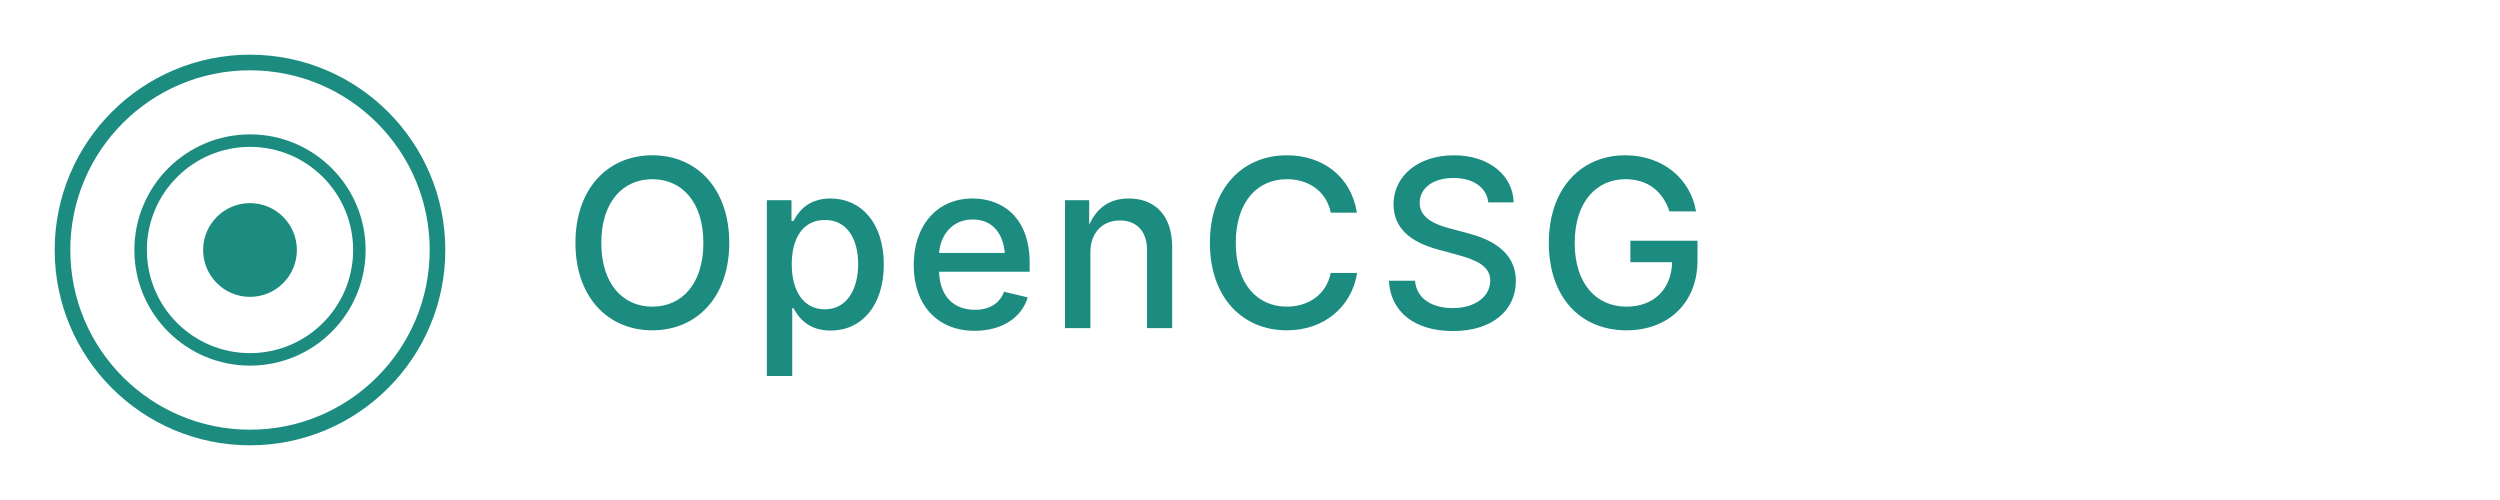
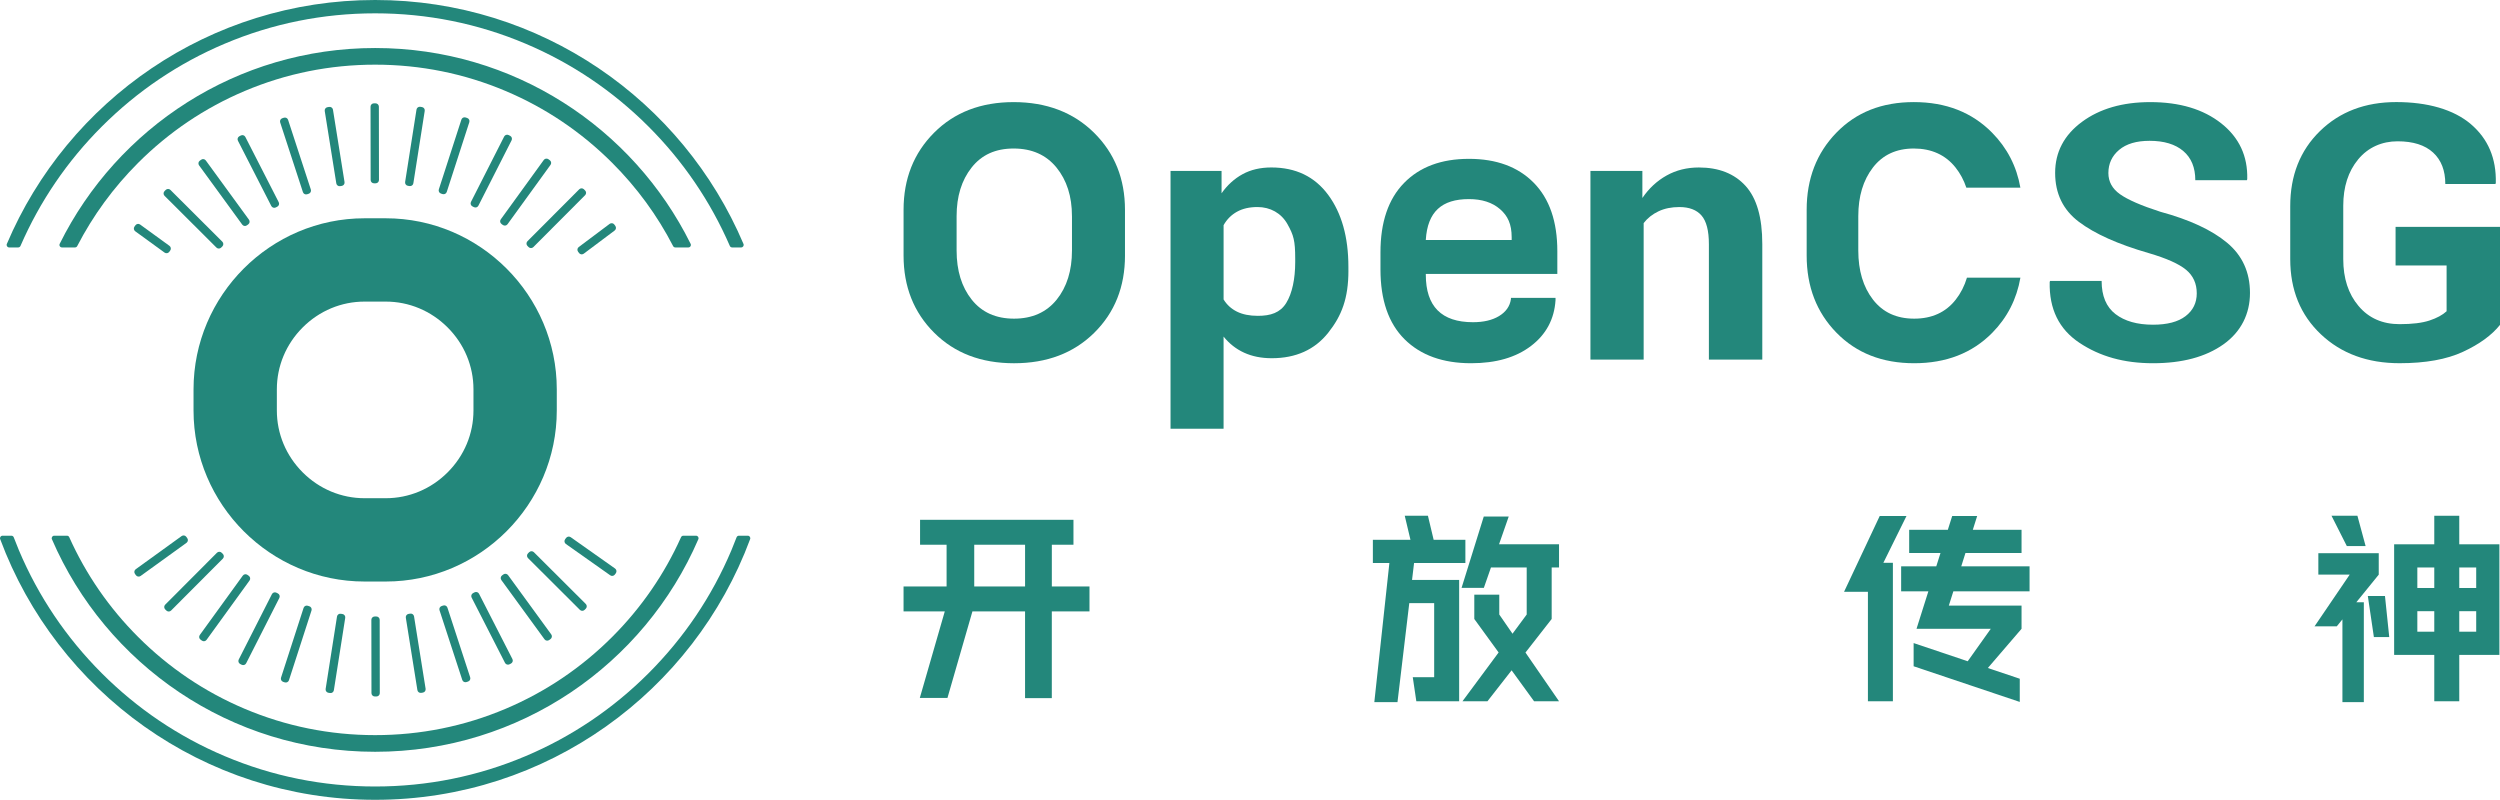
- <svg xmlns="http://www.w3.org/2000/svg" viewBox="0 0 160 32" fill="none" stroke="#1D8C80" stroke-width="1.2" stroke-linecap="round" stroke-linejoin="round">
-   <circle cx="16" cy="16" r="12" stroke-width="1" />
-   <circle cx="16" cy="16" r="7" stroke-width="0.8" />
-   <circle cx="16" cy="16" r="3" fill="#1D8C80" stroke="none" />
-   <text x="36" y="21" font-family="Inter, Helvetica Neue, Helvetica, Arial, sans-serif" font-size="15" font-weight="500" fill="#1D8C80" stroke="none" letter-spacing="0.5">OpenCSG</text>
+ <svg xmlns="http://www.w3.org/2000/svg" id="_图层_2" data-name="图层 2" viewBox="0 0 1500.36 480">
+   <defs>
+     <style>
+       .cls-1 {
+         fill: #23877b;
+       }
+     </style>
+   </defs>
+   <g id="_图层_1-2" data-name="图层 1">
+     <g>
+       <g>
+         <path class="cls-1" d="M10.92,148.5c.6,0,1.13-.35,1.37-.9,11.64-26.78,28.04-50.88,48.81-71.65,21.31-21.31,46.12-38.04,73.75-49.72,28.6-12.1,58.98-18.23,90.3-18.23s61.71,6.13,90.3,18.23c27.63,11.68,52.44,28.41,73.75,49.72,20.77,20.77,37.17,44.87,48.81,71.65.24.55.77.9,1.37.9h5.43c1.07,0,1.81-1.1,1.39-2.09C409.72,60.37,324.49,0,225.15,0S40.57,60.37,4.1,146.41c-.42.99.32,2.09,1.39,2.09h5.43Z" />
+         <path class="cls-1" d="M443.45,321.5c-.62,0-1.18.38-1.4.97-1,2.63-2.03,5.24-3.13,7.84-11.68,27.63-28.41,52.44-49.72,73.75-21.31,21.31-46.12,38.04-73.75,49.72-28.6,12.1-58.98,18.23-90.3,18.23s-61.71-6.13-90.3-18.23c-27.63-11.68-52.44-28.41-73.75-49.72-21.31-21.31-38.04-46.12-49.72-73.75-1.1-2.6-2.13-5.21-3.13-7.84-.22-.58-.78-.97-1.4-.97H1.51c-1.04,0-1.78,1.05-1.41,2.03,33.92,91.37,121.88,156.47,225.05,156.47s191.13-65.11,225.05-156.47c.36-.98-.37-2.03-1.41-2.03h-5.34Z" />
+       </g>
+       <g>
+         <path class="cls-1" d="M45.02,148.5c.56,0,1.07-.31,1.32-.81,9.5-18.39,21.75-35.14,36.55-49.95,18.48-18.48,40-32.99,63.95-43.12,24.8-10.49,51.14-15.81,78.31-15.81s53.51,5.32,78.31,15.81c23.96,10.13,45.47,24.64,63.95,43.12,14.8,14.8,27.06,31.55,36.55,49.95.26.5.76.81,1.32.81h7.84c1.11,0,1.85-1.17,1.35-2.17-34.52-69.64-106.33-117.51-189.32-117.51S70.35,76.69,35.83,146.33c-.49,1,.24,2.17,1.35,2.17h7.84Z" />
+         <path class="cls-1" d="M410.09,321.5c-.59,0-1.12.35-1.36.88-10.02,22.32-23.91,42.45-41.33,59.87-18.48,18.48-40,32.99-63.95,43.12-24.8,10.49-51.14,15.81-78.31,15.81s-53.51-5.32-78.31-15.81c-23.96-10.13-45.47-24.64-63.95-43.12-17.42-17.42-31.31-37.55-41.33-59.87-.24-.54-.77-.88-1.36-.88h-7.65c-1.08,0-1.81,1.11-1.39,2.1,32.39,75.05,107.05,127.58,193.98,127.58s161.59-52.53,193.98-127.58c.43-.99-.31-2.1-1.39-2.1h-7.65Z" />
+       </g>
+       <path class="cls-1" d="M231.5,181c13.95,0,27.14,5.51,37.14,15.51,10,10,15.51,23.19,15.51,37.14v12.7c0,13.95-5.51,27.14-15.51,37.14-10,10-23.19,15.51-37.14,15.51h-12.7c-13.95,0-27.14-5.51-37.14-15.51-10-10-15.51-23.19-15.51-37.14v-12.7c0-13.95,5.51-27.14,15.51-37.14,10-10,23.19-15.51,37.14-15.51h12.7M231.5,131h-12.7c-56.46,0-102.65,46.19-102.65,102.65v12.7c0,56.46,46.19,102.65,102.65,102.65h12.7c56.46,0,102.65-46.19,102.65-102.65v-12.7c0-56.46-46.19-102.65-102.65-102.65h0Z" />
+       <g>
+         <g id="_径向重复_" data-name="&amp;lt;径向重复&amp;gt;">
+           <rect class="cls-1" x="222.88" y="370" width="5" height="48" rx="2" ry="2" transform="translate(451.33 787.67) rotate(179.92)" />
+         </g>
+         <g id="_径向重复_-2" data-name="&amp;lt;径向重复&amp;gt;">
+           <rect class="cls-1" x="198.78" y="368.14" width="5" height="48" rx="2" ry="2" transform="translate(339.35 810.74) rotate(-171.08)" />
+         </g>
+         <g id="_径向重复_-3" data-name="&amp;lt;径向重复&amp;gt;">
+           <rect class="cls-1" x="175.28" y="362.53" width="5" height="48" rx="2" ry="2" transform="translate(228.03 809.01) rotate(-162.08)" />
+         </g>
+         <g id="_径向重复_-4" data-name="&amp;lt;径向重复&amp;gt;">
+           <rect class="cls-1" x="152.94" y="353.32" width="5" height="48" rx="2" ry="2" transform="translate(123.23 784.13) rotate(-153.08)" />
+         </g>
+         <g id="_径向重复_-5" data-name="&amp;lt;径向重复&amp;gt;">
+           <rect class="cls-1" x="132.31" y="340.72" width="5" height="48" rx="2" ry="2" transform="translate(30.05 739.18) rotate(-144.08)" />
+         </g>
+         <g id="_径向重复_-6" data-name="&amp;lt;径向重复&amp;gt;">
+           <rect class="cls-1" x="113.91" y="325.05" width="5" height="48" rx="2" ry="2" transform="translate(-47.6 678.43) rotate(-135.08)" />
+         </g>
+         <g id="_径向重复_-7" data-name="&amp;lt;径向重复&amp;gt;">
+           <path class="cls-1" d="M111.79,322.16l.59.81c.65.89.45,2.15-.44,2.79l-27.56,19.91c-.89.65-2.15.45-2.79-.44l-.59-.81c-.65-.89-.45-2.15.44-2.79l27.56-19.91c.89-.65,2.15-.45,2.79.44Z" />
+         </g>
+         <g id="_径向重复_-8" data-name="&amp;lt;径向重复&amp;gt;">
+           <path class="cls-1" d="M102.16,150.34l-.59.81c-.65.89-1.9,1.09-2.79.45l-17.63-12.81c-.89-.65-1.09-1.9-.45-2.79l.59-.81c.65-.89,1.9-1.09,2.79-.45l17.63,12.81c.89.65,1.09,1.9.45,2.79Z" />
+         </g>
+         <g id="_径向重复_-9" data-name="&amp;lt;径向重复&amp;gt;">
+           <rect class="cls-1" x="113.59" y="107.27" width="5" height="48" rx="2" ry="2" transform="translate(-58.83 120.8) rotate(-45.08)" />
+         </g>
+         <g id="_径向重复_-10" data-name="&amp;lt;径向重复&amp;gt;">
+           <rect class="cls-1" x="131.95" y="91.54" width="5" height="48" rx="2" ry="2" transform="translate(-42.26 101.35) rotate(-36.08)" />
+         </g>
+         <g id="_径向重复_-11" data-name="&amp;lt;径向重复&amp;gt;">
+           <rect class="cls-1" x="152.53" y="78.89" width="5" height="48" rx="2" ry="2" transform="translate(-29.84 81.87) rotate(-27.08)" />
+         </g>
+         <g id="_径向重复_-12" data-name="&amp;lt;径向重复&amp;gt;">
+           <rect class="cls-1" x="174.85" y="69.61" width="5" height="48" rx="2" ry="2" transform="translate(-20.3 59.67) rotate(-18.08)" />
+         </g>
+         <g id="_径向重复_-13" data-name="&amp;lt;径向重复&amp;gt;">
+           <rect class="cls-1" x="198.33" y="63.93" width="5" height="48" rx="2" ry="2" transform="translate(-11.36 32.81) rotate(-9.08)" />
+         </g>
+         <g id="_径向重复_-14" data-name="&amp;lt;径向重复&amp;gt;">
+           <rect class="cls-1" x="222.42" y="62" width="5" height="48" rx="2" ry="2" transform="translate(-.13 .33) rotate(-.08)" />
+         </g>
+         <g id="_径向重复_-15" data-name="&amp;lt;径向重复&amp;gt;">
+           <rect class="cls-1" x="246.52" y="63.86" width="5" height="48" rx="2" ry="2" transform="translate(16.63 -37.53) rotate(8.92)" />
+         </g>
+         <g id="_径向重复_-16" data-name="&amp;lt;径向重复&amp;gt;">
+           <rect class="cls-1" x="270.02" y="69.47" width="5" height="48" rx="2" ry="2" transform="translate(41.97 -79.3) rotate(17.92)" />
+         </g>
+         <g id="_径向重复_-17" data-name="&amp;lt;径向重复&amp;gt;">
+           <rect class="cls-1" x="292.36" y="78.68" width="5" height="48" rx="2" ry="2" transform="translate(78.42 -122.36) rotate(26.92)" />
+         </g>
+         <g id="_径向重复_-18" data-name="&amp;lt;径向重复&amp;gt;">
+           <rect class="cls-1" x="312.99" y="91.28" width="5" height="48" rx="2" ry="2" transform="translate(127.6 -163.15) rotate(35.92)" />
+         </g>
+         <g id="_径向重复_-19" data-name="&amp;lt;径向重复&amp;gt;">
+           <rect class="cls-1" x="331.38" y="106.95" width="5" height="48" rx="2" ry="2" transform="translate(189.9 -197.53) rotate(44.92)" />
+         </g>
+         <g id="_径向重复_-20" data-name="&amp;lt;径向重复&amp;gt;">
+           <path class="cls-1" d="M347.5,151.84l-.59-.81c-.65-.89-.45-2.15.44-2.79l18.56-13.91c.89-.65,2.15-.45,2.79.44l.59.81c.65.89.45,2.15-.44,2.79l-18.56,13.91c-.89.65-2.15.45-2.79-.44Z" />
+         </g>
+         <g id="_径向重复_-21" data-name="&amp;lt;径向重复&amp;gt;">
+           <path class="cls-1" d="M339.14,323.66l.59-.81c.65-.89,1.9-1.09,2.79-.45l26.63,18.81c.89.65,1.09,1.9.45,2.79l-.59.81c-.65.89-1.9,1.09-2.79.45l-26.63-18.81c-.89-.65-1.09-1.9-.45-2.79Z" />
+         </g>
+         <g id="_径向重复_-22" data-name="&amp;lt;径向重复&amp;gt;">
+           <rect class="cls-1" x="331.7" y="324.73" width="5" height="48" rx="2" ry="2" transform="translate(817.13 358.3) rotate(134.92)" />
+         </g>
+         <g id="_径向重复_-23" data-name="&amp;lt;径向重复&amp;gt;">
+           <rect class="cls-1" x="313.35" y="340.46" width="5" height="48" rx="2" ry="2" transform="translate(785.76 472.97) rotate(143.92)" />
+         </g>
+         <g id="_径向重复_-24" data-name="&amp;lt;径向重复&amp;gt;">
+           <rect class="cls-1" x="292.76" y="353.11" width="5" height="48" rx="2" ry="2" transform="translate(729.85 578.44) rotate(152.92)" />
+         </g>
+         <g id="_径向重复_-25" data-name="&amp;lt;径向重复&amp;gt;">
+           <rect class="cls-1" x="270.45" y="362.39" width="5" height="48" rx="2" ry="2" transform="translate(652.36 668.97) rotate(161.92)" />
+         </g>
+         <g id="_径向重复_-26" data-name="&amp;lt;径向重复&amp;gt;">
+           <rect class="cls-1" x="246.96" y="368.07" width="5" height="48" rx="2" ry="2" transform="translate(557.7 739.83) rotate(170.92)" />
+         </g>
+       </g>
+     </g>
+     <path class="cls-1" d="M653.86,351.95h-22.61v-25.02h12.98v-14.99h-92.06v14.99h15.92v25.02h-25.83v14.99h24.74l-14.98,51.92h16.59l14.98-51.92h31.59v52.05h16.06v-52.05h22.61v-14.99ZM584.68,351.95v-25.02h30.51v25.02h-30.51Z" />
+     <g>
+       <polygon class="cls-1" points="1218.03 354.89 1218.03 339.9 1177.03 339.9 1179.56 331.88 1213.22 331.88 1213.22 317.96 1183.97 317.96 1186.59 309.66 1171.6 309.66 1168.98 317.96 1145.78 317.96 1145.78 331.88 1164.58 331.88 1162.04 339.9 1140.96 339.9 1140.96 354.89 1157.3 354.89 1154.59 363.45 1150.19 377.37 1165.18 377.37 1194.75 377.37 1180.91 396.85 1148.45 385.93 1148.45 399.85 1212.15 421.26 1212.15 407.34 1192.99 400.9 1213.22 377.37 1213.22 377.12 1213.22 370.21 1213.22 363.45 1169.58 363.45 1172.29 354.89 1218.03 354.89" />
+       <polygon class="cls-1" points="1144.17 309.66 1128.11 309.66 1106.7 355.16 1121.02 355.16 1121.02 420.86 1136.01 420.86 1136.01 337.76 1130.29 337.76 1144.17 309.66" />
+     </g>
+     <g>
+       <path class="cls-1" d="M1486.08,326.66h-10.17v-17.13h-14.99v17.13h-24.09v66.37h24.09v27.83h14.99v-27.83h24.09v-66.37h-13.92ZM1450.75,340.57h10.17v12.31h-10.17v-12.31ZM1450.75,379.11v-12.31h10.17v12.31h-10.17ZM1486.08,379.11h-10.17v-12.31h10.17v12.31ZM1486.08,352.88h-10.17v-12.31h10.17v12.31Z" />
+       <polygon class="cls-1" points="1419.71 327.73 1414.79 309.53 1399.24 309.53 1408.44 327.73 1419.71 327.73" />
+       <polygon class="cls-1" points="1421.04 357.7 1424.67 382.32 1433.89 382.32 1431.33 357.7 1421.04 357.7" />
+       <polygon class="cls-1" points="1427.59 344.86 1427.59 332.01 1409 332.01 1391.34 332.01 1391.34 344.86 1410.15 344.86 1389.05 375.91 1402.41 375.88 1405.79 371.72 1405.79 421.39 1418.64 421.39 1418.64 361.45 1414.13 361.45 1427.59 344.86" />
+     </g>
+     <g>
+       <polygon class="cls-1" points="931.23 340.57 935.64 340.57 935.64 326.65 931.23 326.65 916.24 326.65 911.02 326.65 899.64 326.65 905.45 309.99 890.47 310.01 877.15 352.81 890.53 352.79 894.79 340.57 911.02 340.57 916.24 340.57 916.24 368.8 907.72 380.32 899.78 368.8 899.78 356.89 884.79 356.89 884.79 371.48 899.39 391.57 877.7 420.85 892.69 420.85 907.18 402.29 920.66 420.85 935.64 420.85 915.5 391.62 931.23 371.48 931.23 340.57" />
+       <polygon class="cls-1" points="847.43 348.06 848.64 337.89 852.68 337.89 879.44 337.89 879.44 323.97 860.4 323.97 856.96 309.52 843.05 309.52 846.48 323.96 837.71 323.97 823.92 323.97 823.92 337.89 833.83 337.89 824.79 421.4 838.69 421.38 845.77 361.98 857.76 361.98 860.71 361.98 860.71 406.4 847.86 406.4 850 420.85 860.71 420.85 860.71 420.85 875.7 420.85 875.7 420.85 875.7 420.85 875.7 406.4 875.7 406.4 875.7 361.98 875.7 361.98 875.7 348.06 857.76 348.06 847.43 348.06" />
+     </g>
+     <path class="cls-1" d="M675.16,153.34c0,18.76-6.16,34.23-18.48,46.4-12.32,12.17-28.37,18.26-48.12,18.26s-35.66-6.1-47.91-18.31c-12.25-12.2-18.38-27.65-18.38-46.35v-27.41c0-18.62,6.11-34.05,18.32-46.29,12.21-12.24,28.13-18.36,47.74-18.36s35.84,6.12,48.23,18.36c12.4,12.24,18.59,27.67,18.59,46.29v27.41ZM643.33,129.72c0-11.86-3.1-21.59-9.3-29.19-6.2-7.6-14.77-11.4-25.7-11.4s-19.2,3.8-25.21,11.4c-6.02,7.6-9.02,17.33-9.02,29.19v20.62c0,12.07,3.02,21.9,9.08,29.5,6.05,7.6,14.51,11.4,25.38,11.4s19.47-3.8,25.59-11.4c6.12-7.6,9.19-17.44,9.19-29.5v-20.62Z" />
+     <path class="cls-1" d="M809.25,162.33c0,16.74-4.05,27.2-12.14,37.38-8.09,10.18-19.4,15.27-33.91,15.27-6.2,0-11.7-1.1-16.52-3.3-4.81-2.2-8.93-5.42-12.36-9.68v55.3h-31.83V102.6h30.62v13.39c3.5-4.95,7.71-8.77,12.63-11.46,4.92-2.68,10.66-4.03,17.23-4.03,14.66,0,26.03,5.48,34.12,16.43,8.09,10.95,12.14,25.35,12.14,43.21v2.2ZM777.31,155.14c0-10.67-.94-14.01-4.66-20.64-3.72-6.63-10.33-10.25-17.98-10.25-4.81,0-8.91.94-12.3,2.82s-6.07,4.57-8.04,8.06v44.59c1.97,3.21,4.65,5.65,8.04,7.32,3.39,1.67,7.56,2.51,12.52,2.51,7.73,0,13.4-1.89,17.01-7.68,3.61-5.79,5.41-14.63,5.41-24.54v-2.2Z" />
+     <path class="cls-1" d="M985.66,102.6v16.22c3.94-5.79,8.79-10.29,14.55-13.5,5.76-3.21,12.21-4.81,19.36-4.81,11.96,0,21.29,3.68,28,11.04,6.71,7.36,10.06,18.99,10.06,34.89v69.36h-32.05v-69.26c0-8.09-1.48-13.83-4.43-17.21-2.95-3.38-7.38-5.07-13.29-5.07-4.74,0-8.91.85-12.52,2.56-3.61,1.71-6.58,4.06-8.91,7.06v81.92h-31.94v-113.2h31.17Z" />
+     <path class="cls-1" d="M1318.37,176.04c0-5.86-2.13-10.57-6.4-14.12s-11.76-6.9-22.48-10.04c-18.38-5.3-32.32-11.54-41.84-18.73-9.52-7.18-14.27-16.98-14.27-29.4s5.36-22.68,16.08-30.6c10.72-7.92,24.39-11.87,41.02-11.87,17.65,0,31.85,4.26,42.6,12.76,10.75,8.51,15.95,19.67,15.59,33.48l-.22.63h-30.95c0-7.6-2.41-13.44-7.22-17.52s-11.56-6.12-20.23-6.12c-7.88,0-13.96,1.81-18.27,5.44-4.3,3.63-6.45,8.27-6.45,13.91,0,5.16,2.33,9.4,7,12.71,4.67,3.31,12.72,6.82,24.17,10.51,17.5,4.74,30.84,10.93,40.03,18.57,9.19,7.64,13.78,17.7,13.78,30.18s-5.32,23.33-15.97,30.86c-10.65,7.53-24.72,11.3-42.22,11.3s-31.85-4.08-44.13-12.24c-12.29-8.16-18.25-20.33-17.88-36.51l.22-.63h30.95c0,9,2.77,15.62,8.31,19.88,5.54,4.25,13.05,6.38,22.53,6.38,8.53,0,15.04-1.71,19.52-5.13,4.48-3.42,6.73-7.99,6.73-13.71Z" />
+     <path class="cls-1" d="M1500.36,194.97c-4.96,6.21-12.36,11.6-22.2,16.16-9.84,4.57-22.53,6.85-38.06,6.85-19.25,0-35-5.79-47.25-17.37-12.25-11.58-18.38-26.61-18.38-45.09v-31.8c0-18.41,5.94-33.43,17.83-45.04,11.88-11.61,27.16-17.42,45.83-17.42s34.38,4.41,44.73,13.23c10.35,8.82,15.35,20.59,14.98,35.31l-.22.63h-30.08c0-8.09-2.44-14.39-7.33-18.88-4.89-4.5-12-6.75-21.33-6.75s-17.65,3.61-23.62,10.83c-5.98,7.22-8.97,16.51-8.97,27.88v32.01c0,11.51,3.06,20.89,9.19,28.14,6.12,7.25,14.33,10.88,24.61,10.88,7.58,0,13.58-.73,17.99-2.2,4.41-1.46,7.82-3.31,10.23-5.54v-27.5h-30.62v-23.13h62.67v58.8Z" />
+     <path class="cls-1" d="M855.69,164.41v.46c0,19,9.43,28.5,28.31,28.5,6.34,0,11.53-1.21,15.59-3.65,4.05-2.43,6.6-5.85,7.19-10.26v-.68h26.76v1.37c-.74,11.4-5.64,20.56-14.71,27.47-9.07,6.92-21.05,10.37-35.94,10.37-16.96,0-30.27-4.79-39.92-14.36-9.66-9.58-14.49-23.56-14.49-41.95v-10.26c0-18.09,4.72-31.96,14.15-41.61,9.43-9.65,22.41-14.48,38.92-14.48s29.49,4.79,38.92,14.36c9.43,9.58,14.15,23.26,14.15,41.04v13.68h-78.95ZM855.69,144.03h51.53v-1.6c0-7.9-2.32-12.87-6.97-16.9-4.64-4.03-10.87-6.04-18.69-6.04-16.22,0-24.85,7.51-25.88,24.54Z" />
+     <path class="cls-1" d="M1180.46,166.63c-1.49,4.97-3.74,9.37-6.75,13.21-5.96,7.6-14.27,11.4-24.92,11.4s-18.81-3.8-24.71-11.4c-5.89-7.6-8.84-17.44-8.84-29.5v-20.62c0-11.86,2.93-21.59,8.79-29.19,5.86-7.6,14.04-11.4,24.55-11.4s18.99,3.8,25.02,11.4c2.83,3.56,4.99,7.6,6.49,12.1h32.43c-2.25-12.8-7.91-23.8-16.98-33-12.07-12.24-27.72-18.36-46.96-18.36s-34.59,6.12-46.48,18.36c-11.89,12.24-17.84,27.67-17.84,46.29v27.41c0,18.69,5.96,34.14,17.89,46.35,11.93,12.21,27.47,18.31,46.64,18.31s34.86-6.08,46.85-18.26c9.03-9.17,14.66-20.2,16.9-33.1h-32.09Z" />
+   </g>
</svg>
